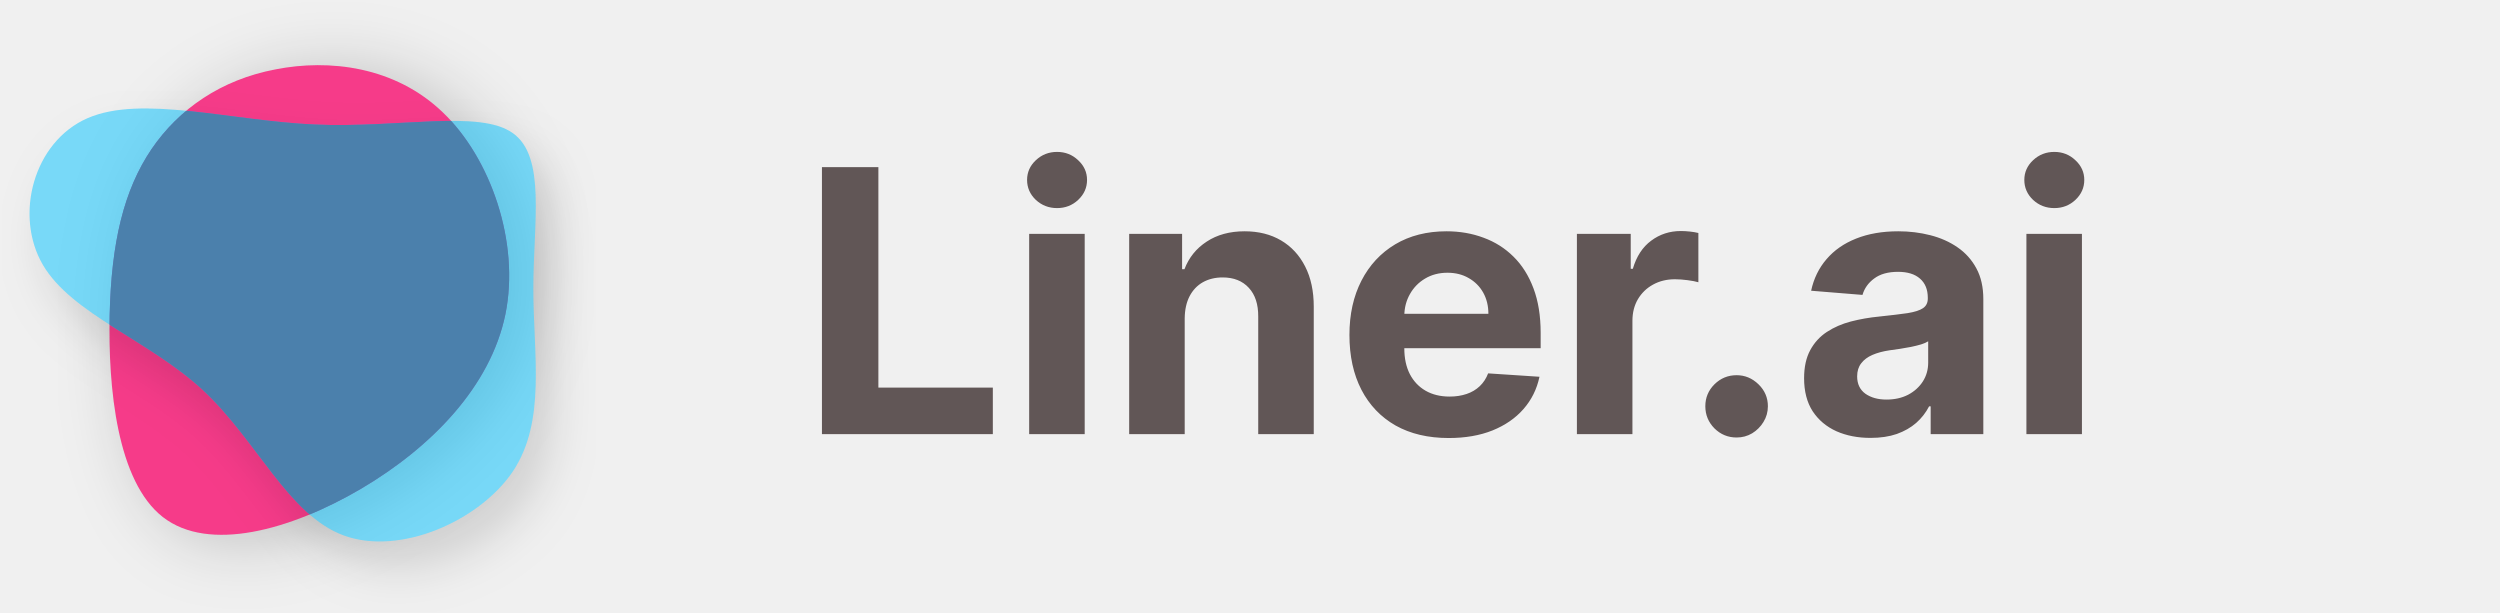
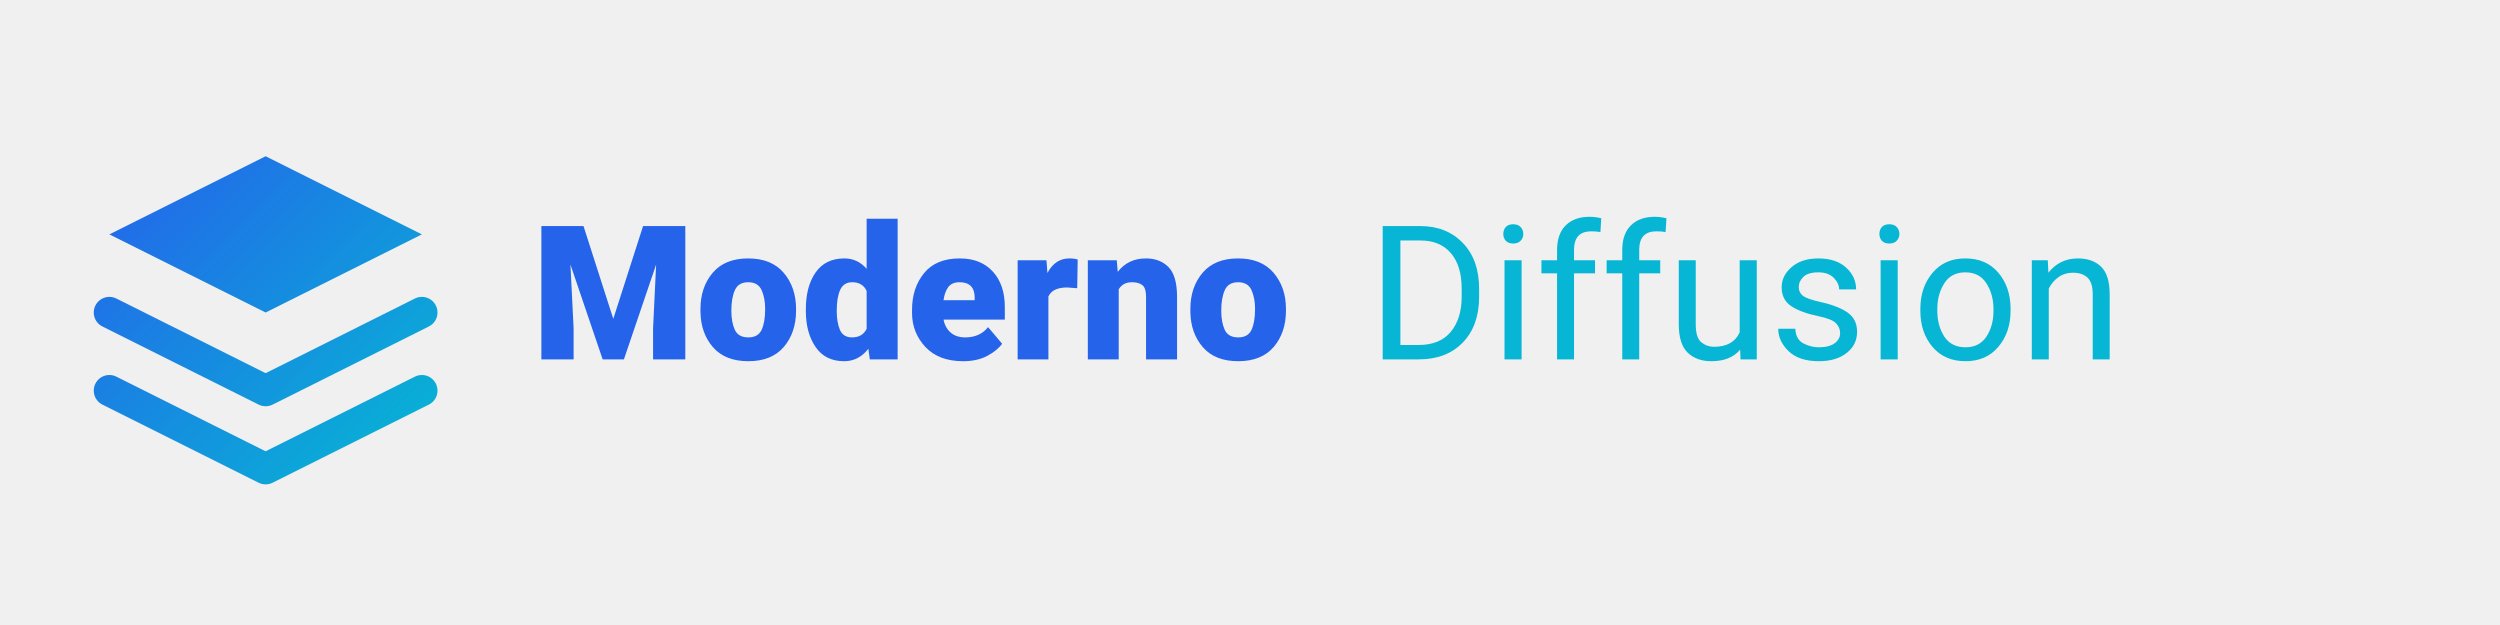
- <svg xmlns="http://www.w3.org/2000/svg" width="812" height="199" viewBox="0 0 812 199" fill="none">
-   <g filter="url(#filter0_d_980_1053)">
-     <path d="M143.829 36.507C159.318 51.309 168.907 78.646 164.165 102.043C159.318 125.56 140.141 145.257 117.275 158.746C94.305 172.236 67.752 179.518 52.894 167.938C38.037 156.359 35.087 126.038 35.614 102.401C36.141 78.646 40.25 61.695 49.206 48.444C58.163 35.313 71.861 25.882 89.458 22.54C106.949 19.078 128.339 21.585 143.829 36.507Z" fill="#F63B89" />
+ <svg xmlns="http://www.w3.org/2000/svg" width="320" height="80" viewBox="0 0 320 80" fill="none">
+   <rect width="320" height="80" rx="16" fill="transparent" />
+   <g transform="translate(10, 16)">
+     <path d="M24 4L4 14L24 24L44 14L24 4Z" fill="url(#logo-grad)" />
+     <path d="M4 34L24 44L44 34" stroke="url(#logo-grad)" stroke-width="4" stroke-linecap="round" stroke-linejoin="round" />
+     <path d="M4 24L24 34L44 24" stroke="url(#logo-grad)" stroke-width="4" stroke-linecap="round" stroke-linejoin="round" />
+     <defs>
+       <linearGradient id="logo-grad" x1="4" y1="4" x2="44" y2="44" gradientUnits="userSpaceOnUse">
+         <stop offset="0%" stop-color="#2563eb" />
+         <stop offset="100%" stop-color="#06b6d4" />
+       </linearGradient>
+     </defs>
  </g>
-   <g opacity="0.5" filter="url(#filter1_d_980_1053)">
-     <path d="M166.489 43.184C177.453 50.829 173.226 72.346 173.226 93.753C173.226 115.269 177.453 136.676 166.621 153.06C155.657 169.333 129.766 180.583 111.668 173.921C93.703 167.367 83.531 143.12 65.963 126.737C48.394 110.464 23.295 102.054 13.916 85.998C4.537 69.943 10.878 46.023 28.447 38.378C46.016 30.733 74.945 39.252 102.289 40.453C129.633 41.655 155.657 35.538 166.489 43.184Z" fill="#00C2FF" />
-   </g>
-   <mask id="mask0_980_1053" style="mask-type:alpha" maskUnits="userSpaceOnUse" x="35" y="21" width="131" height="153">
-     <path d="M143.829 36.507C159.318 51.309 168.907 78.646 164.165 102.043C159.318 125.56 140.141 145.257 117.275 158.746C94.305 172.236 67.752 179.518 52.894 167.938C38.037 156.359 35.087 126.038 35.614 102.401C36.141 78.646 40.25 61.695 49.206 48.444C58.163 35.313 71.861 25.882 89.458 22.54C106.949 19.078 128.339 21.585 143.829 36.507Z" fill="white" />
-   </mask>
-   <g mask="url(#mask0_980_1053)">
-     <path d="M166.489 43.184C177.453 50.829 173.226 72.346 173.226 93.753C173.226 115.269 177.453 136.676 166.621 153.06C155.657 169.333 129.766 180.583 111.668 173.921C93.703 167.367 83.531 143.12 65.963 126.737C48.394 110.464 23.295 102.054 13.916 85.998C4.537 69.943 10.878 46.023 28.447 38.378C46.016 30.733 74.945 39.252 102.289 40.453C129.633 41.655 155.657 35.538 166.489 43.184Z" fill="#4B80AC" />
-   </g>
-   <path d="M266.967 141V54.293H285.299V125.885H322.472V141H266.967ZM334.273 141V75.969H352.309V141H334.273ZM343.333 67.587C340.652 67.587 338.352 66.698 336.432 64.919C334.541 63.113 333.596 60.954 333.596 58.442C333.596 55.958 334.541 53.827 336.432 52.049C338.352 50.242 340.652 49.339 343.333 49.339C346.015 49.339 348.301 50.242 350.192 52.049C352.111 53.827 353.071 55.958 353.071 58.442C353.071 60.954 352.111 63.113 350.192 64.919C348.301 66.698 346.015 67.587 343.333 67.587ZM384.792 103.404V141H366.757V75.969H383.946V87.443H384.708C386.147 83.661 388.561 80.669 391.948 78.467C395.335 76.238 399.441 75.123 404.268 75.123C408.784 75.123 412.721 76.111 416.08 78.086C419.439 80.062 422.05 82.885 423.912 86.554C425.775 90.195 426.707 94.542 426.707 99.594V141H408.671V102.811C408.699 98.832 407.683 95.727 405.623 93.497C403.562 91.239 400.726 90.11 397.113 90.11C394.685 90.11 392.54 90.632 390.677 91.677C388.843 92.721 387.403 94.245 386.359 96.249C385.343 98.225 384.821 100.61 384.792 103.404ZM470.558 142.27C463.869 142.27 458.111 140.915 453.284 138.206C448.486 135.468 444.788 131.601 442.192 126.605C439.595 121.581 438.297 115.64 438.297 108.781C438.297 102.092 439.595 96.221 442.192 91.169C444.788 86.116 448.444 82.179 453.157 79.356C457.899 76.534 463.459 75.123 469.838 75.123C474.128 75.123 478.122 75.814 481.82 77.197C485.545 78.552 488.791 80.598 491.557 83.336C494.352 86.074 496.525 89.517 498.077 93.667C499.63 97.787 500.406 102.614 500.406 108.146V113.1H445.494V101.922H483.429C483.429 99.326 482.864 97.025 481.735 95.021C480.606 93.017 479.04 91.451 477.036 90.322C475.06 89.165 472.759 88.586 470.135 88.586C467.397 88.586 464.969 89.221 462.852 90.491C460.764 91.733 459.127 93.412 457.941 95.529C456.756 97.618 456.149 99.947 456.121 102.515V113.142C456.121 116.36 456.713 119.14 457.899 121.482C459.113 123.825 460.82 125.631 463.022 126.902C465.223 128.172 467.834 128.807 470.854 128.807C472.858 128.807 474.693 128.525 476.358 127.96C478.023 127.396 479.449 126.549 480.634 125.42C481.82 124.291 482.723 122.908 483.344 121.271L500.025 122.371C499.178 126.379 497.442 129.879 494.817 132.871C492.221 135.835 488.862 138.149 484.741 139.815C480.648 141.452 475.921 142.27 470.558 142.27ZM512.176 141V75.969H529.661V87.316H530.339C531.524 83.28 533.514 80.231 536.308 78.171C539.102 76.082 542.32 75.038 545.961 75.038C546.864 75.038 547.838 75.094 548.882 75.207C549.927 75.32 550.844 75.475 551.634 75.673V91.677C550.788 91.423 549.616 91.197 548.12 90.999C546.624 90.802 545.255 90.703 544.014 90.703C541.36 90.703 538.99 91.282 536.901 92.439C534.84 93.568 533.203 95.148 531.99 97.181C530.804 99.213 530.212 101.555 530.212 104.209V141H512.176ZM564.05 142.101C561.256 142.101 558.856 141.113 556.852 139.137C554.877 137.133 553.889 134.734 553.889 131.94C553.889 129.174 554.877 126.803 556.852 124.827C558.856 122.851 561.256 121.863 564.05 121.863C566.759 121.863 569.13 122.851 571.163 124.827C573.195 126.803 574.211 129.174 574.211 131.94C574.211 133.803 573.731 135.51 572.771 137.063C571.84 138.587 570.612 139.815 569.088 140.746C567.564 141.649 565.884 142.101 564.05 142.101ZM607.562 142.228C603.413 142.228 599.716 141.508 596.47 140.069C593.224 138.601 590.655 136.442 588.764 133.591C586.902 130.712 585.97 127.127 585.97 122.837C585.97 119.224 586.633 116.19 587.96 113.735C589.287 111.279 591.093 109.303 593.379 107.807C595.665 106.311 598.262 105.182 601.169 104.42C604.105 103.658 607.181 103.122 610.399 102.811C614.181 102.416 617.229 102.049 619.544 101.711C621.858 101.344 623.538 100.808 624.582 100.102C625.626 99.396 626.149 98.352 626.149 96.969V96.715C626.149 94.034 625.302 91.959 623.608 90.491C621.943 89.024 619.572 88.29 616.496 88.29C613.25 88.29 610.667 89.009 608.748 90.449C606.828 91.86 605.558 93.638 604.937 95.784L588.256 94.429C589.103 90.477 590.768 87.062 593.252 84.183C595.736 81.276 598.94 79.046 602.863 77.494C606.814 75.913 611.387 75.123 616.58 75.123C620.193 75.123 623.651 75.546 626.953 76.393C630.283 77.24 633.233 78.552 635.801 80.33C638.398 82.108 640.444 84.395 641.94 87.189C643.436 89.955 644.184 93.271 644.184 97.138V141H627.08V131.982H626.572C625.528 134.014 624.13 135.807 622.38 137.359C620.631 138.883 618.528 140.083 616.072 140.958C613.617 141.804 610.78 142.228 607.562 142.228ZM612.727 129.781C615.381 129.781 617.723 129.258 619.756 128.214C621.788 127.141 623.382 125.702 624.54 123.896C625.697 122.089 626.276 120.043 626.276 117.757V110.856C625.711 111.223 624.935 111.561 623.947 111.872C622.987 112.154 621.901 112.422 620.687 112.676C619.473 112.902 618.26 113.114 617.046 113.311C615.832 113.481 614.731 113.636 613.744 113.777C611.627 114.087 609.778 114.581 608.197 115.259C606.617 115.936 605.389 116.853 604.514 118.011C603.639 119.14 603.202 120.551 603.202 122.244C603.202 124.7 604.091 126.577 605.869 127.875C607.675 129.145 609.961 129.781 612.727 129.781ZM658.177 141V75.969H676.213V141H658.177ZM667.237 67.587C664.556 67.587 662.255 66.698 660.336 64.919C658.445 63.113 657.499 60.954 657.499 58.442C657.499 55.958 658.445 53.827 660.336 52.049C662.255 50.242 664.556 49.339 667.237 49.339C669.919 49.339 672.205 50.242 674.096 52.049C676.015 53.827 676.975 55.958 676.975 58.442C676.975 60.954 676.015 63.113 674.096 64.919C672.205 66.698 669.919 67.587 667.237 67.587Z" fill="#615656" />
-   <defs>
-     <filter id="filter0_d_980_1053" x="18.865" y="0.853" width="174.028" height="196.748" filterUnits="userSpaceOnUse" color-interpolation-filters="sRGB">
-       <feFlood flood-opacity="0" result="BackgroundImageFix" />
-       <feColorMatrix in="SourceAlpha" type="matrix" values="0 0 0 0 0 0 0 0 0 0 0 0 0 0 0 0 0 0 127 0" result="hardAlpha" />
-       <feOffset dx="5.409" dy="1.792" />
-       <feGaussianBlur stdDeviation="11.051" />
-       <feColorMatrix type="matrix" values="0 0 0 0 0 0 0 0 0 0 0 0 0 0 0 0 0 0 0.2 0" />
-       <feBlend mode="normal" in2="BackgroundImageFix" result="effect1_dropShadow_980_1053" />
-       <feBlend mode="normal" in="SourceGraphic" in2="effect1_dropShadow_980_1053" result="shape" />
-     </filter>
-     <filter id="filter1_d_980_1053" x="0.937" y="29.818" width="192.575" height="168.774" filterUnits="userSpaceOnUse" color-interpolation-filters="sRGB">
-       <feFlood flood-opacity="0" result="BackgroundImageFix" />
-       <feColorMatrix in="SourceAlpha" type="matrix" values="0 0 0 0 0 0 0 0 0 0 0 0 0 0 0 0 0 0 127 0" result="hardAlpha" />
-       <feOffset dx="5.409" dy="8.655" />
-       <feGaussianBlur stdDeviation="7.032" />
-       <feColorMatrix type="matrix" values="0 0 0 0 0 0 0 0 0 0 0 0 0 0 0 0 0 0 0.25 0" />
-       <feBlend mode="normal" in2="BackgroundImageFix" result="effect1_dropShadow_980_1053" />
-       <feBlend mode="normal" in="SourceGraphic" in2="effect1_dropShadow_980_1053" result="shape" />
-     </filter>
-   </defs>
+   <text x="68" y="46" font-family="-apple-system, BlinkMacSystemFont, 'Segoe UI', Roboto, sans-serif" font-size="24" font-weight="800" fill="#2563eb">Moderno</text>
+   <text x="175" y="46" font-family="-apple-system, BlinkMacSystemFont, 'Segoe UI', Roboto, sans-serif" font-size="24" font-weight="400" fill="#06b6d4">Diffusion</text>
</svg>
